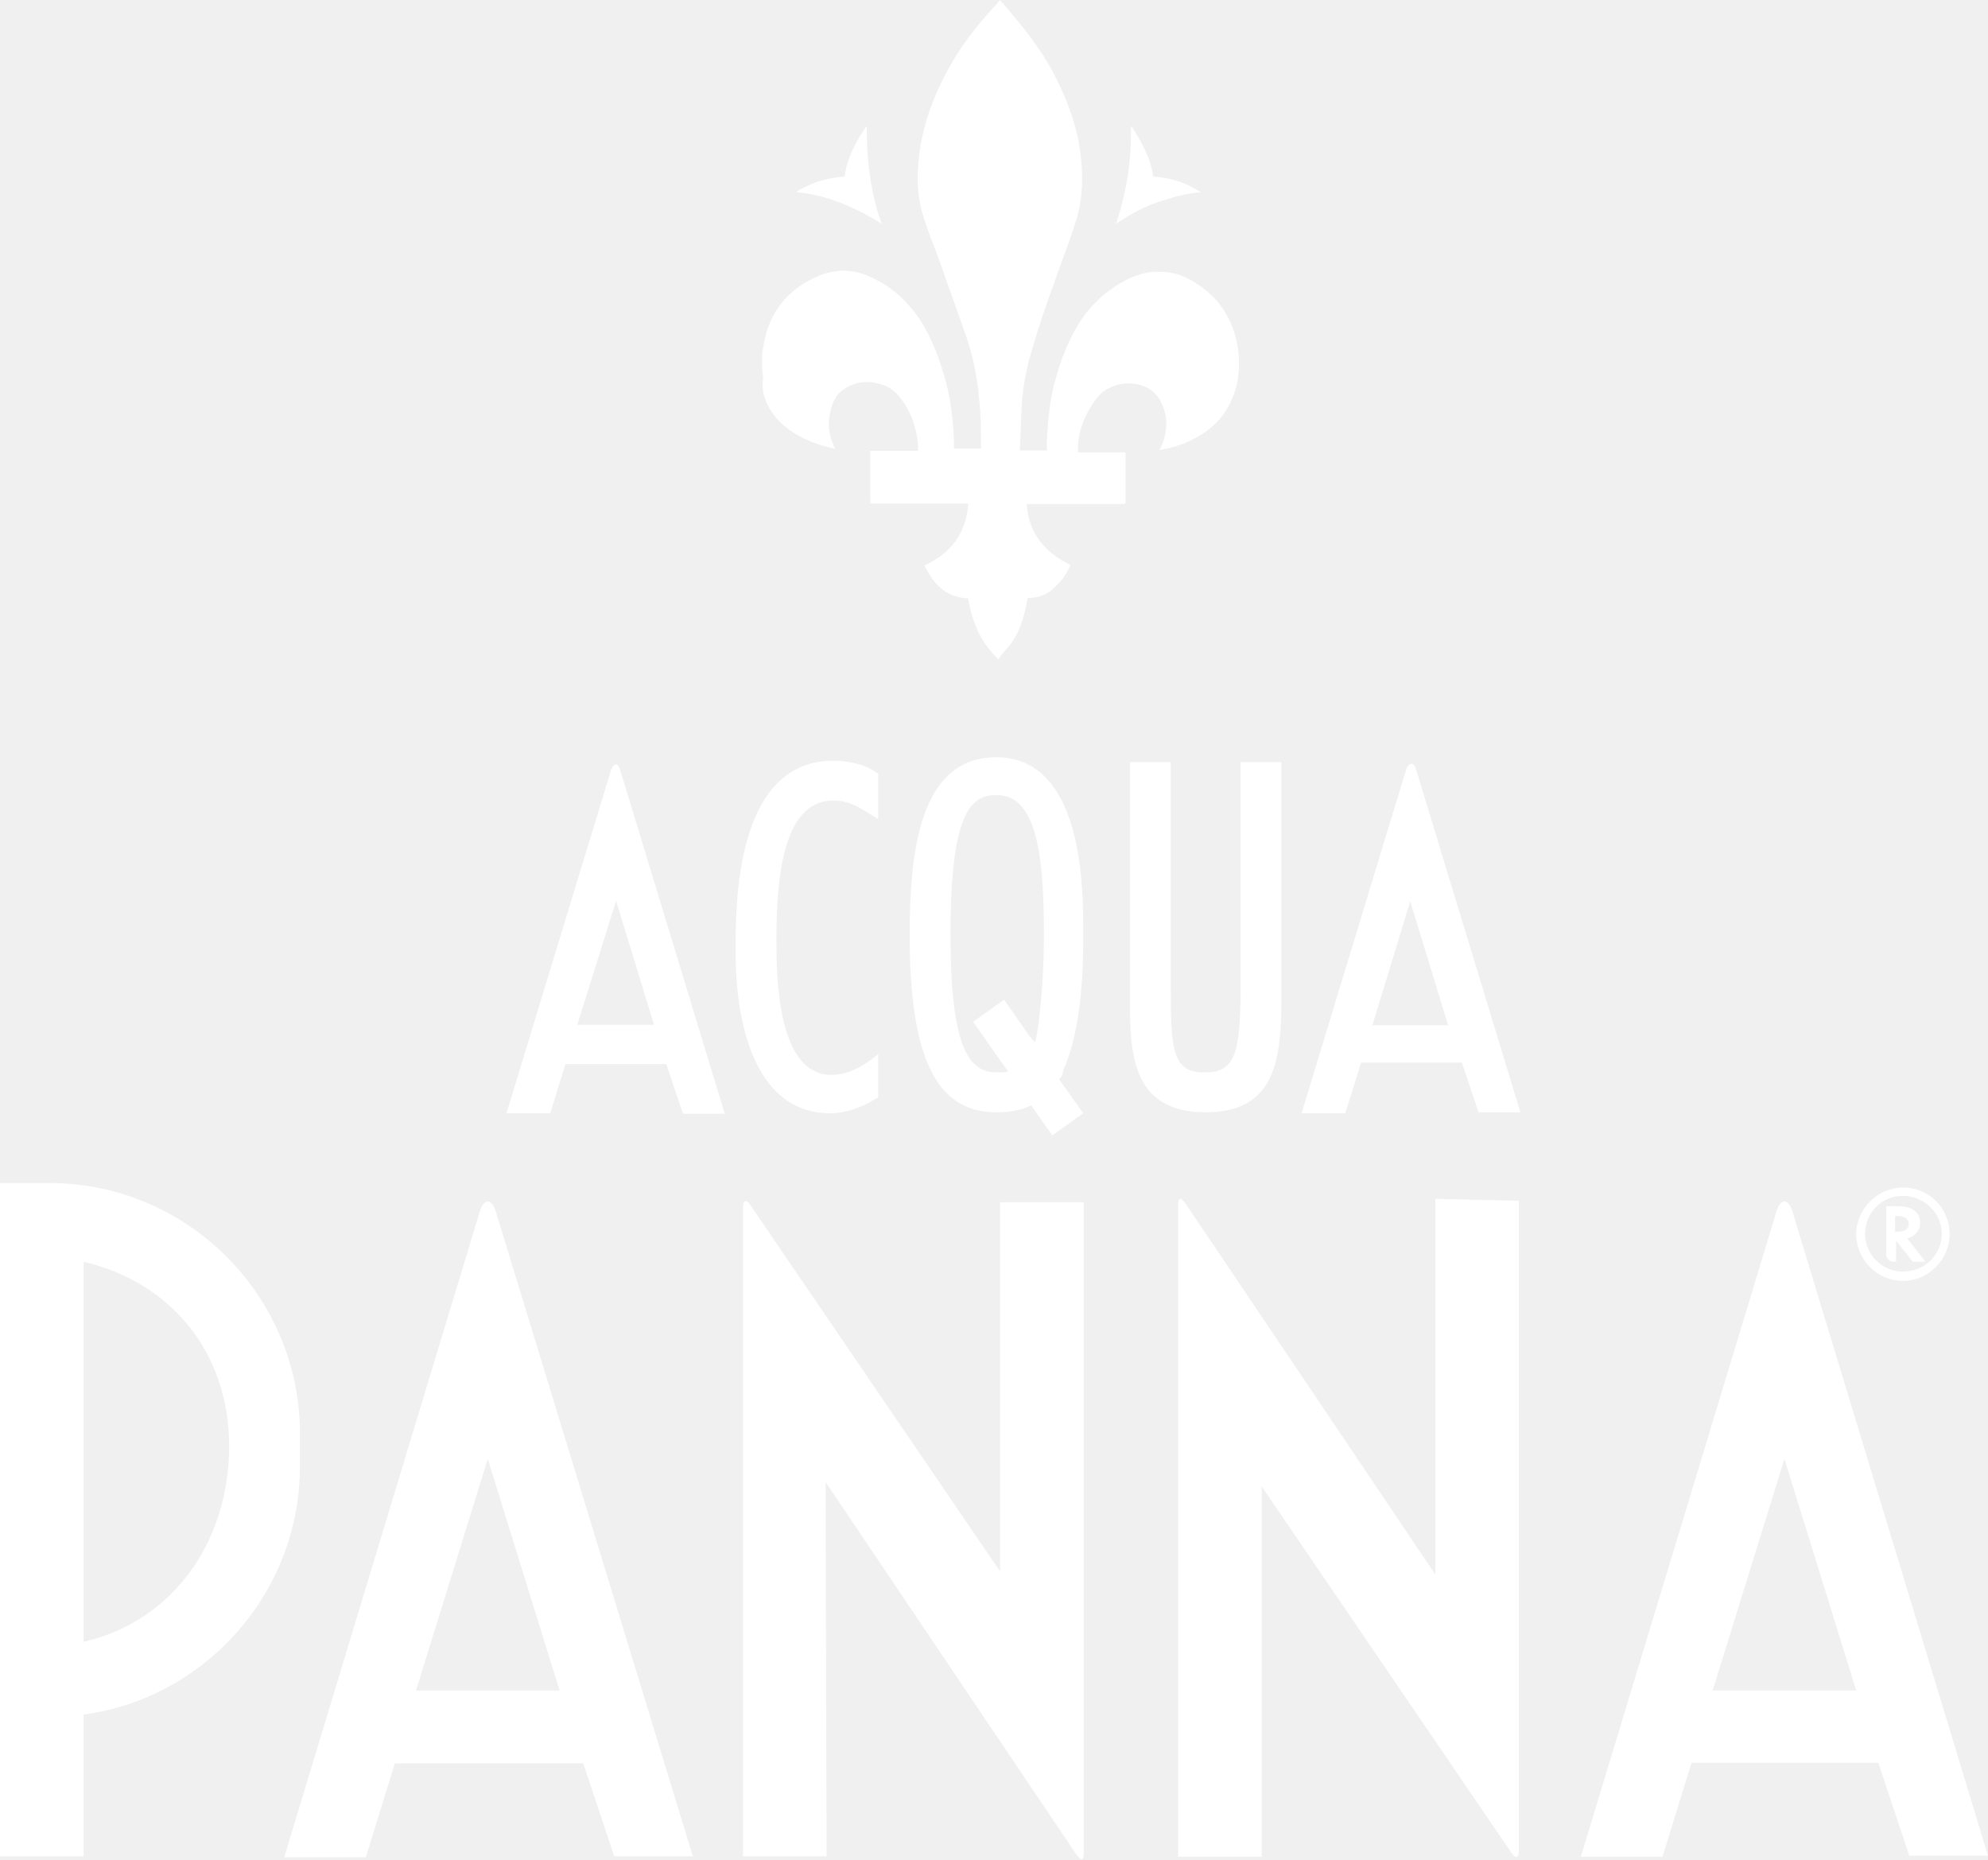
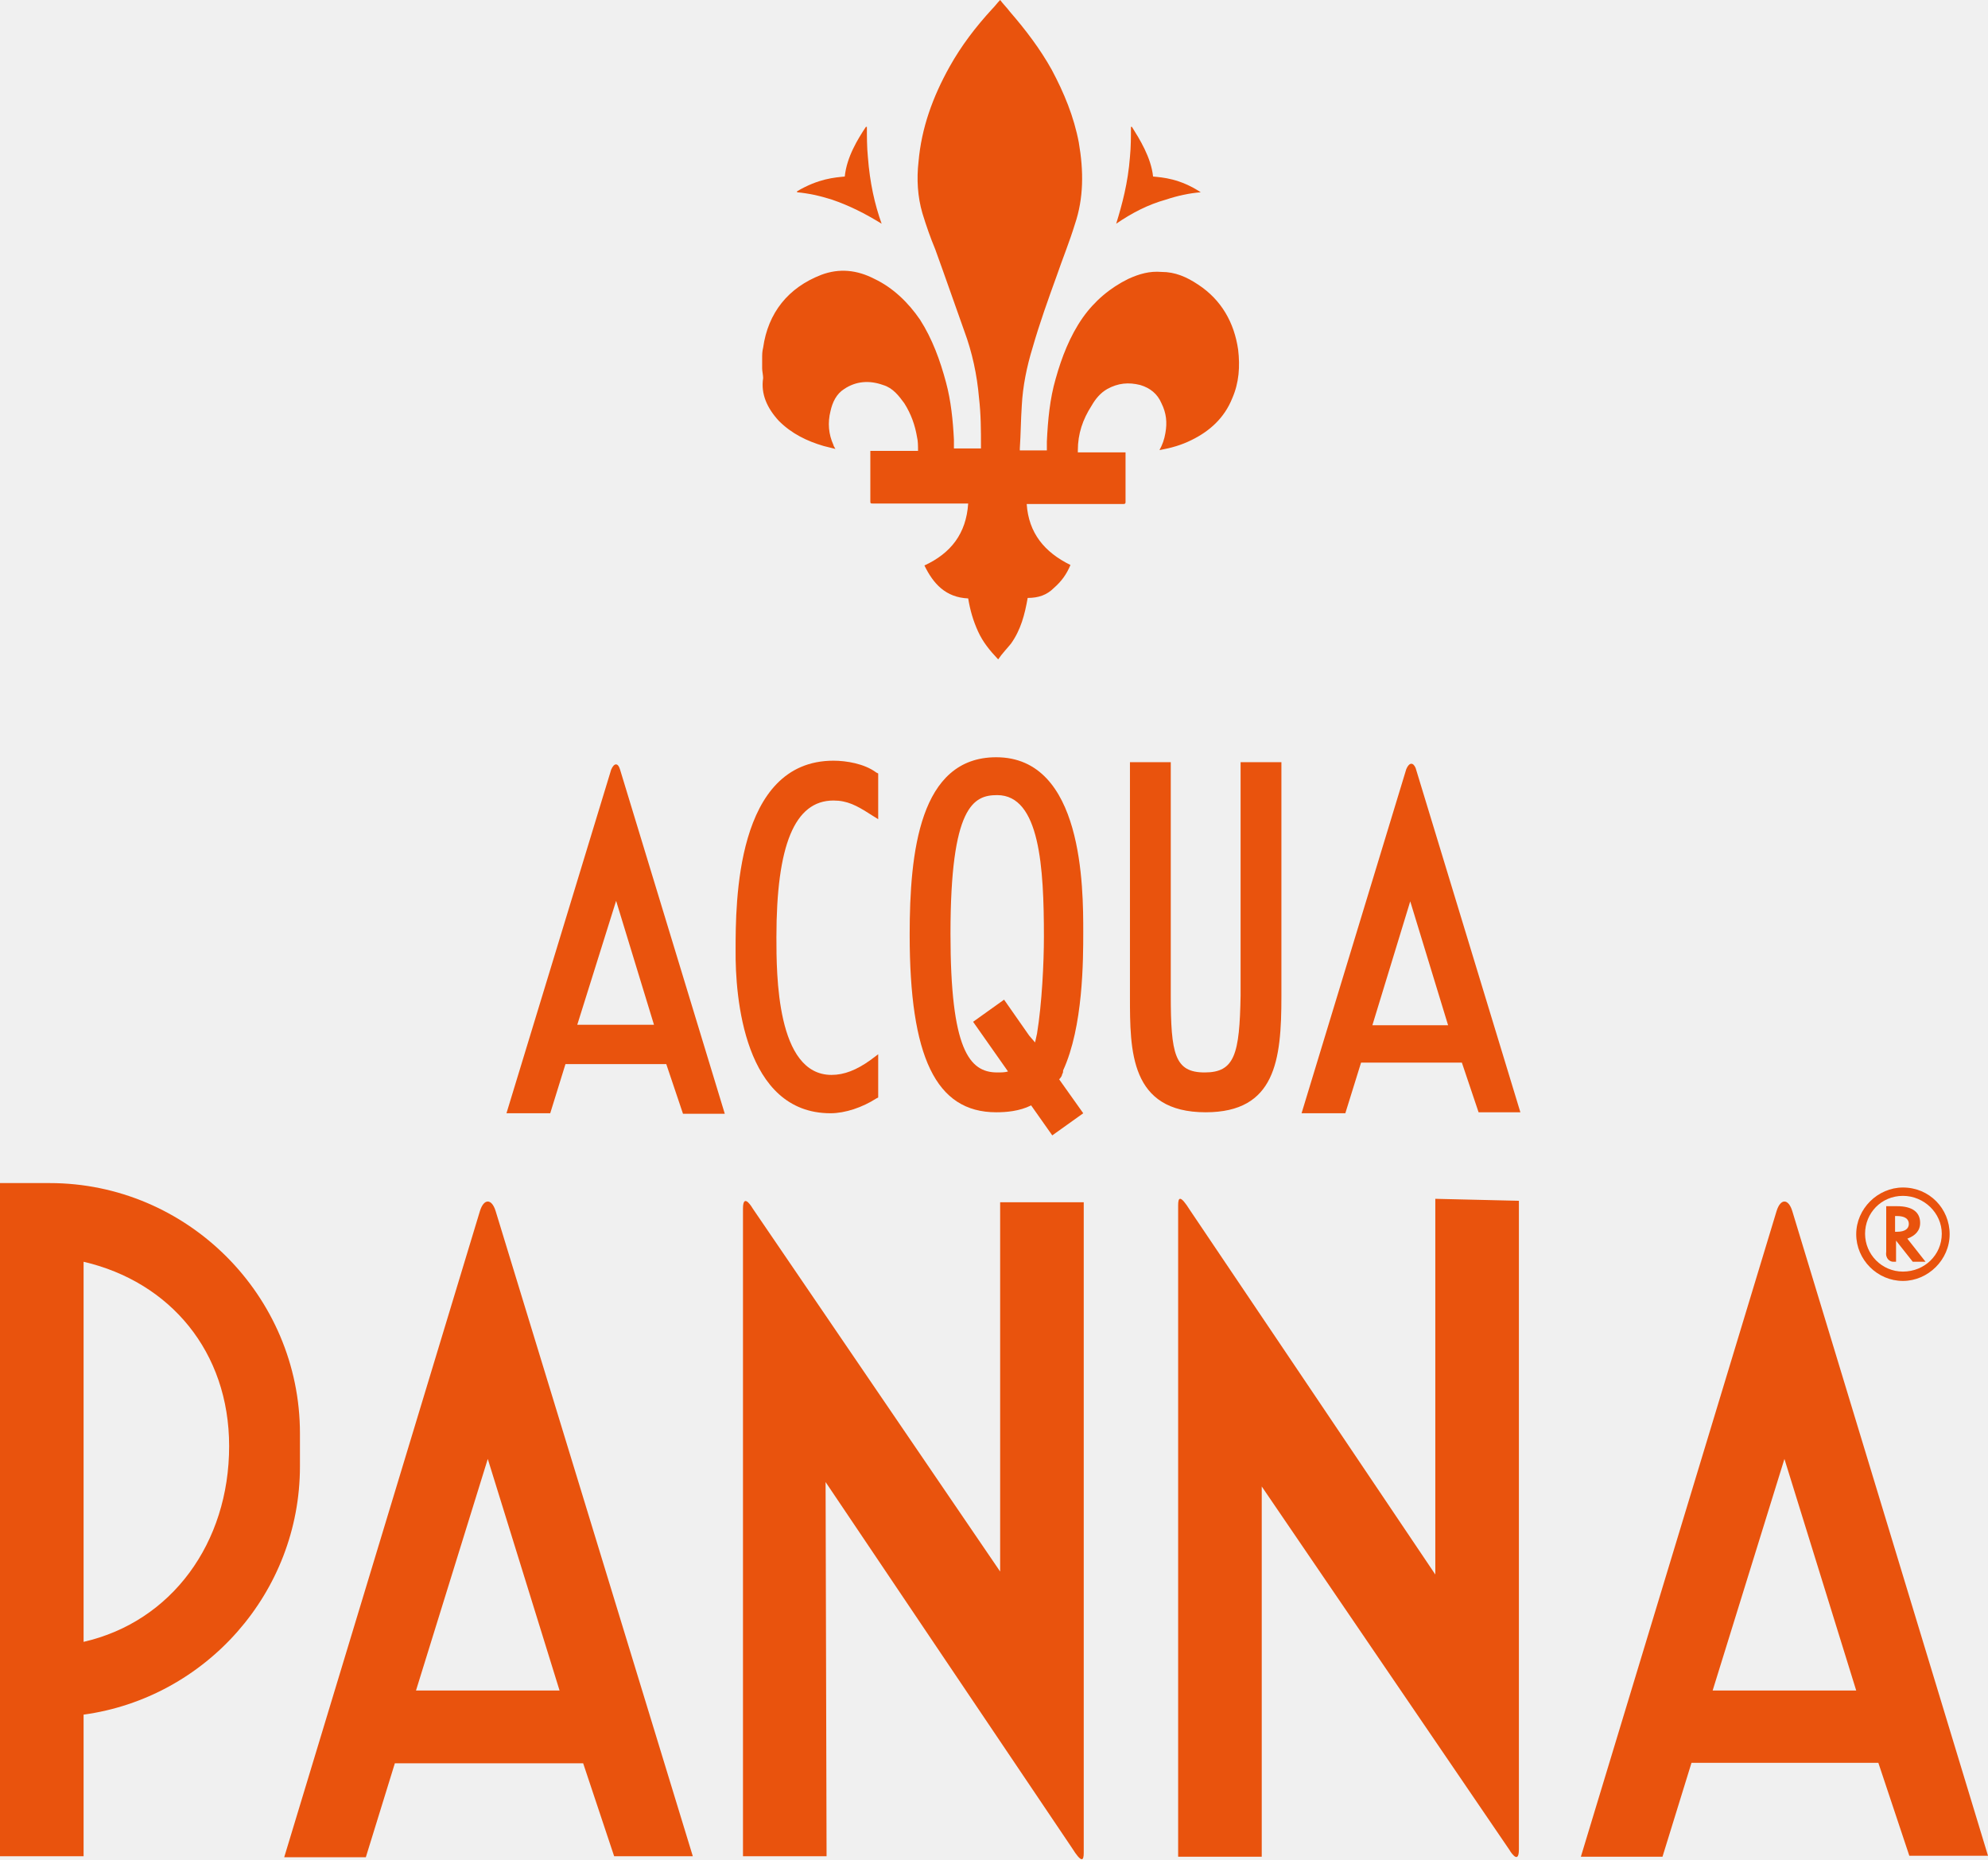
<svg xmlns="http://www.w3.org/2000/svg" id="Layer_1" width="404.3" height="378.103" version="1.1" viewBox="0 0 404.3 378.103" xml:space="preserve">
  <style id="style256" type="text/css">
- 	.st0{fill:#ffffff;}
+ 	.st0{fill:#E9530D;}
</style>
  <g id="g302" transform="translate(-11 .4)">
    <path id="path272" class="st0" d="m398 260.1c5.1 0 9.5-4.3 9.5-9.5s-4.1-9.5-9.5-9.5c-5.1 0-9.5 4.3-9.5 9.5s4.3 9.5 9.5 9.5zm0-17.3c4.3 0 7.9 3.5 7.9 7.7 0 4.3-3.5 7.7-7.9 7.7-4.3 0-7.7-3.5-7.7-7.7s3.3-7.7 7.7-7.7z" />
    <path id="path274" class="st0" d="m396 256.2h0.6v-4.3l3.4 4.3h2.6l-3.7-4.7c1.6-0.6 2.6-1.6 2.6-3.2 0-2.2-1.6-3.4-4.7-3.4h-2.2v9.3c-0.2 1.4 0.8 2 1.4 2zm0.4-9.3h0.4c1.6 0 2.4 0.6 2.4 1.6s-0.8 1.6-2.4 1.6h-0.4z" />
    <path id="path276" class="st0" d="m111.8 245.9c-0.8-2.6-2.4-2.6-3.2 0l-39.8 131.4h16.6l5.9-19.1h38.3l6.3 18.9h16zm-16.2 97.5 14.6-47.1 14.6 47.1z" />
    <path id="path278" class="st0" d="m303.1 320.1s-46.7-69.4-50.1-74.4c-2-3.2-2.4-2.6-2.4-1v132.5h17v-75.3l50.3 73.8s2 3.5 2 0v-131.9l-17-0.4v76.7z" />
    <path id="path280" class="st0" d="m375.5 245.9c-0.8-2.6-2.4-2.6-3.2 0l-39.8 131.3h16.6l5.9-19.1h38l6.3 18.9h16zm-16.2 97.5 14.6-47.1 14.6 47.1z" />
    <path id="path282" class="st0" d="m72 291.1c0-28-22.9-50.9-50.9-50.9h-10.1v136.9h17v-28.8c24.8-3.4 44-24.8 44-50.5zm-44 42.4v-77.3c17.6 4.1 29.6 18.3 29.6 37.5 0 19.7-11.7 35.7-29.6 39.8z" />
    <path id="path284" class="st0" d="m178.9 301s46.7 69.4 50.1 74.4c2 3.2 2.4 2.6 2.4 1v-132.3h-17v75.1l-50.3-73.8s-2-3.5-2 0v131.7h17z" />
    <path id="path286" class="st0" d="m256 217.7c-6.1 0-6.9-3.7-6.9-15.8v-47.3h-8.3v47.7c0 11 0 23.5 15.4 23.5 14.2 0 15.4-10.6 15.4-23.5v-47.7h-8.3v47.4c-0.2 12-1.2 15.7-7.3 15.7z" />
    <path id="path288" class="st0" d="m179.9 226c3 0 6.5-1.2 9.3-3l0.4-0.2v-8.8l-1.6 1.2c-2.8 2-5.3 3-7.9 3-11.2 0-11.2-20.5-11.2-28 0-18.7 3.7-27.8 11.6-27.8 2.8 0 4.7 1 7.5 2.8l1.6 1v-9.3l-0.4-0.2c-2.4-1.8-6.1-2.4-8.7-2.4-19.9 0-19.9 29-19.9 38.5-0.1 9.5 1.7 33.2 19.3 33.2z" />
    <path id="path290" class="st0" d="m297 156-21.3 70h8.9l3.2-10.3h20.5l3.4 10.1h8.5l-21.3-70c-0.5-1.2-1.3-1.2-1.9 0.2zm-6.9 52.1 7.7-25.2 7.7 25.2z" />
    <path id="path292" class="st0" d="m227.2 217.3c4.1-8.9 4.1-22.5 4.1-28.2 0-8.9 0-35.5-17.7-35.5-15.6 0-17.6 19.3-17.6 36.1 0 24.8 5.3 36.1 17.6 36.1 2 0 4.7-0.2 7.1-1.4l4.3 6.1 6.3-4.5-4.9-6.9c0.4-0.4 0.6-0.8 0.6-1 0.2-0.4 0.2-0.4 0.2-0.8zm-12-14.4-6.3 4.5 7.1 10.1c-0.6 0.2-1.4 0.2-2.2 0.2-5.7 0-9.5-4.7-9.5-28.2 0-26 4.7-28.2 9.5-28.2 8.7 0 9.5 14.8 9.5 28.8 0 5.3-0.4 13.6-1.4 19.7l-0.4 1.8-1.2-1.4z" />
    <path id="path294" class="st0" d="m126 216h20.5l3.4 10.1h8.5l-21.3-70c-0.4-1.4-1.2-1.4-1.8 0l-21.3 69.9h8.9zm10.3-33.2 7.7 25.2h-15.6z" />
    <path id="path296" class="st0" d="m169.4 85.2c2.6 2.6 5.7 4.1 9.1 5.1l2.4 0.6c-0.2-0.4-0.4-0.6-0.4-0.8-1-2.2-1.2-4.5-0.6-6.9 0.4-1.8 1.2-3.5 2.8-4.5 2.4-1.6 5.1-1.8 7.9-0.8 2 0.6 3.2 2.2 4.3 3.7 1.4 2.2 2.2 4.5 2.6 6.9 0.2 0.8 0.2 1.8 0.2 2.8h-9.7v0.6 9.5c0 0.6 0 0.6 0.6 0.6h18.7 0.6c-0.4 6.1-3.5 10.1-8.9 12.6 1.8 3.7 4.3 6.5 8.9 6.7 0.4 2.4 1 4.5 2 6.7s2.4 3.9 4.1 5.7c0.8-1.2 1.8-2.2 2.6-3.2 2-2.8 2.8-5.9 3.4-9.3 2.2 0 3.9-0.6 5.3-2 1.6-1.4 2.6-2.8 3.4-4.7-5.3-2.6-8.5-6.5-8.9-12.4h0.6 18.9c0.4 0 0.6 0 0.6-0.4v-9.7-0.4h-9.7v-0.4c0-3.4 1-6.3 2.8-9.1 0.8-1.4 1.8-2.6 3.2-3.4 2.2-1.2 4.3-1.4 6.7-0.8 2 0.6 3.5 1.8 4.3 3.7 1 2 1.2 3.9 0.8 6.1-0.2 1.2-0.6 2.4-1.2 3.4h0.2c2.2-0.4 4.3-1 6.3-2 3.7-1.8 6.7-4.5 8.3-8.5 1.4-3.2 1.6-6.5 1.2-9.9-0.8-5.5-3.4-10.1-8.1-13.2-2.4-1.6-4.7-2.6-7.5-2.6-2.4-0.2-4.5 0.4-6.7 1.4-3.7 1.8-6.9 4.5-9.3 7.9-2.6 3.7-4.3 8.1-5.5 12.4-1.2 4.1-1.6 8.5-1.8 12.8v1.8h-5.5v-0.4c0.2-3 0.2-5.7 0.4-8.7 0.2-3.9 1-7.9 2.2-11.8 1.4-4.9 3.2-9.9 4.9-14.6 1.2-3.5 2.6-6.9 3.7-10.5 1.8-5.3 1.8-10.8 0.8-16.6-1-5.3-3-10.1-5.5-14.8-2.4-4.3-5.3-8.1-8.5-11.8-0.6-0.8-1.4-1.6-2-2.4-0.6 0.6-1 1.2-1.6 1.8-3.4 3.7-6.3 7.5-8.7 11.8-3.4 6.1-5.7 12.4-6.3 19.3-0.4 3.5-0.2 7.1 0.8 10.5 0.8 2.6 1.6 4.9 2.6 7.3 2 5.5 3.9 11 5.9 16.6 1.6 4.3 2.6 8.9 3 13.6 0.4 3.4 0.4 6.7 0.4 9.9v0.4h-5.5v-1.8c-0.2-3.9-0.6-7.9-1.6-11.6-1.2-4.5-2.8-8.9-5.3-12.8-2.4-3.5-5.5-6.5-9.3-8.3-3.5-1.8-7.1-2.2-10.8-0.8-6.7 2.6-10.8 7.7-11.8 14.8-0.2 0.8-0.2 1.4-0.2 2.2v2c0 0.6 0.2 1.4 0.2 2-0.5 3.2 0.8 6.1 3.2 8.7z" />
    <path id="path298" class="st0" d="m255.2 38.7c-4.3-2.8-7.7-3-9.7-3.2-0.4-3.9-2.8-7.7-4.3-10.1h-0.2c0 2 0 4.1-0.2 6.1-0.4 5.3-1.6 9.7-2.8 13.6 3.2-2.2 6.5-3.9 10.1-4.9 2.4-0.8 4.7-1.3 7.1-1.5z" />
    <path id="path300" class="st0" d="m180.2 40.2c3.5 1.2 6.7 2.8 10.1 4.9-1.4-3.9-2.4-8.3-2.8-13.6-0.2-2-0.2-4.1-0.2-6.1h-0.2c-1.6 2.4-3.9 6.1-4.3 10.1-2 0.2-5.3 0.4-9.7 3v0.2c2.2 0.2 4.6 0.7 7.1 1.5z" />
  </g>
</svg>
